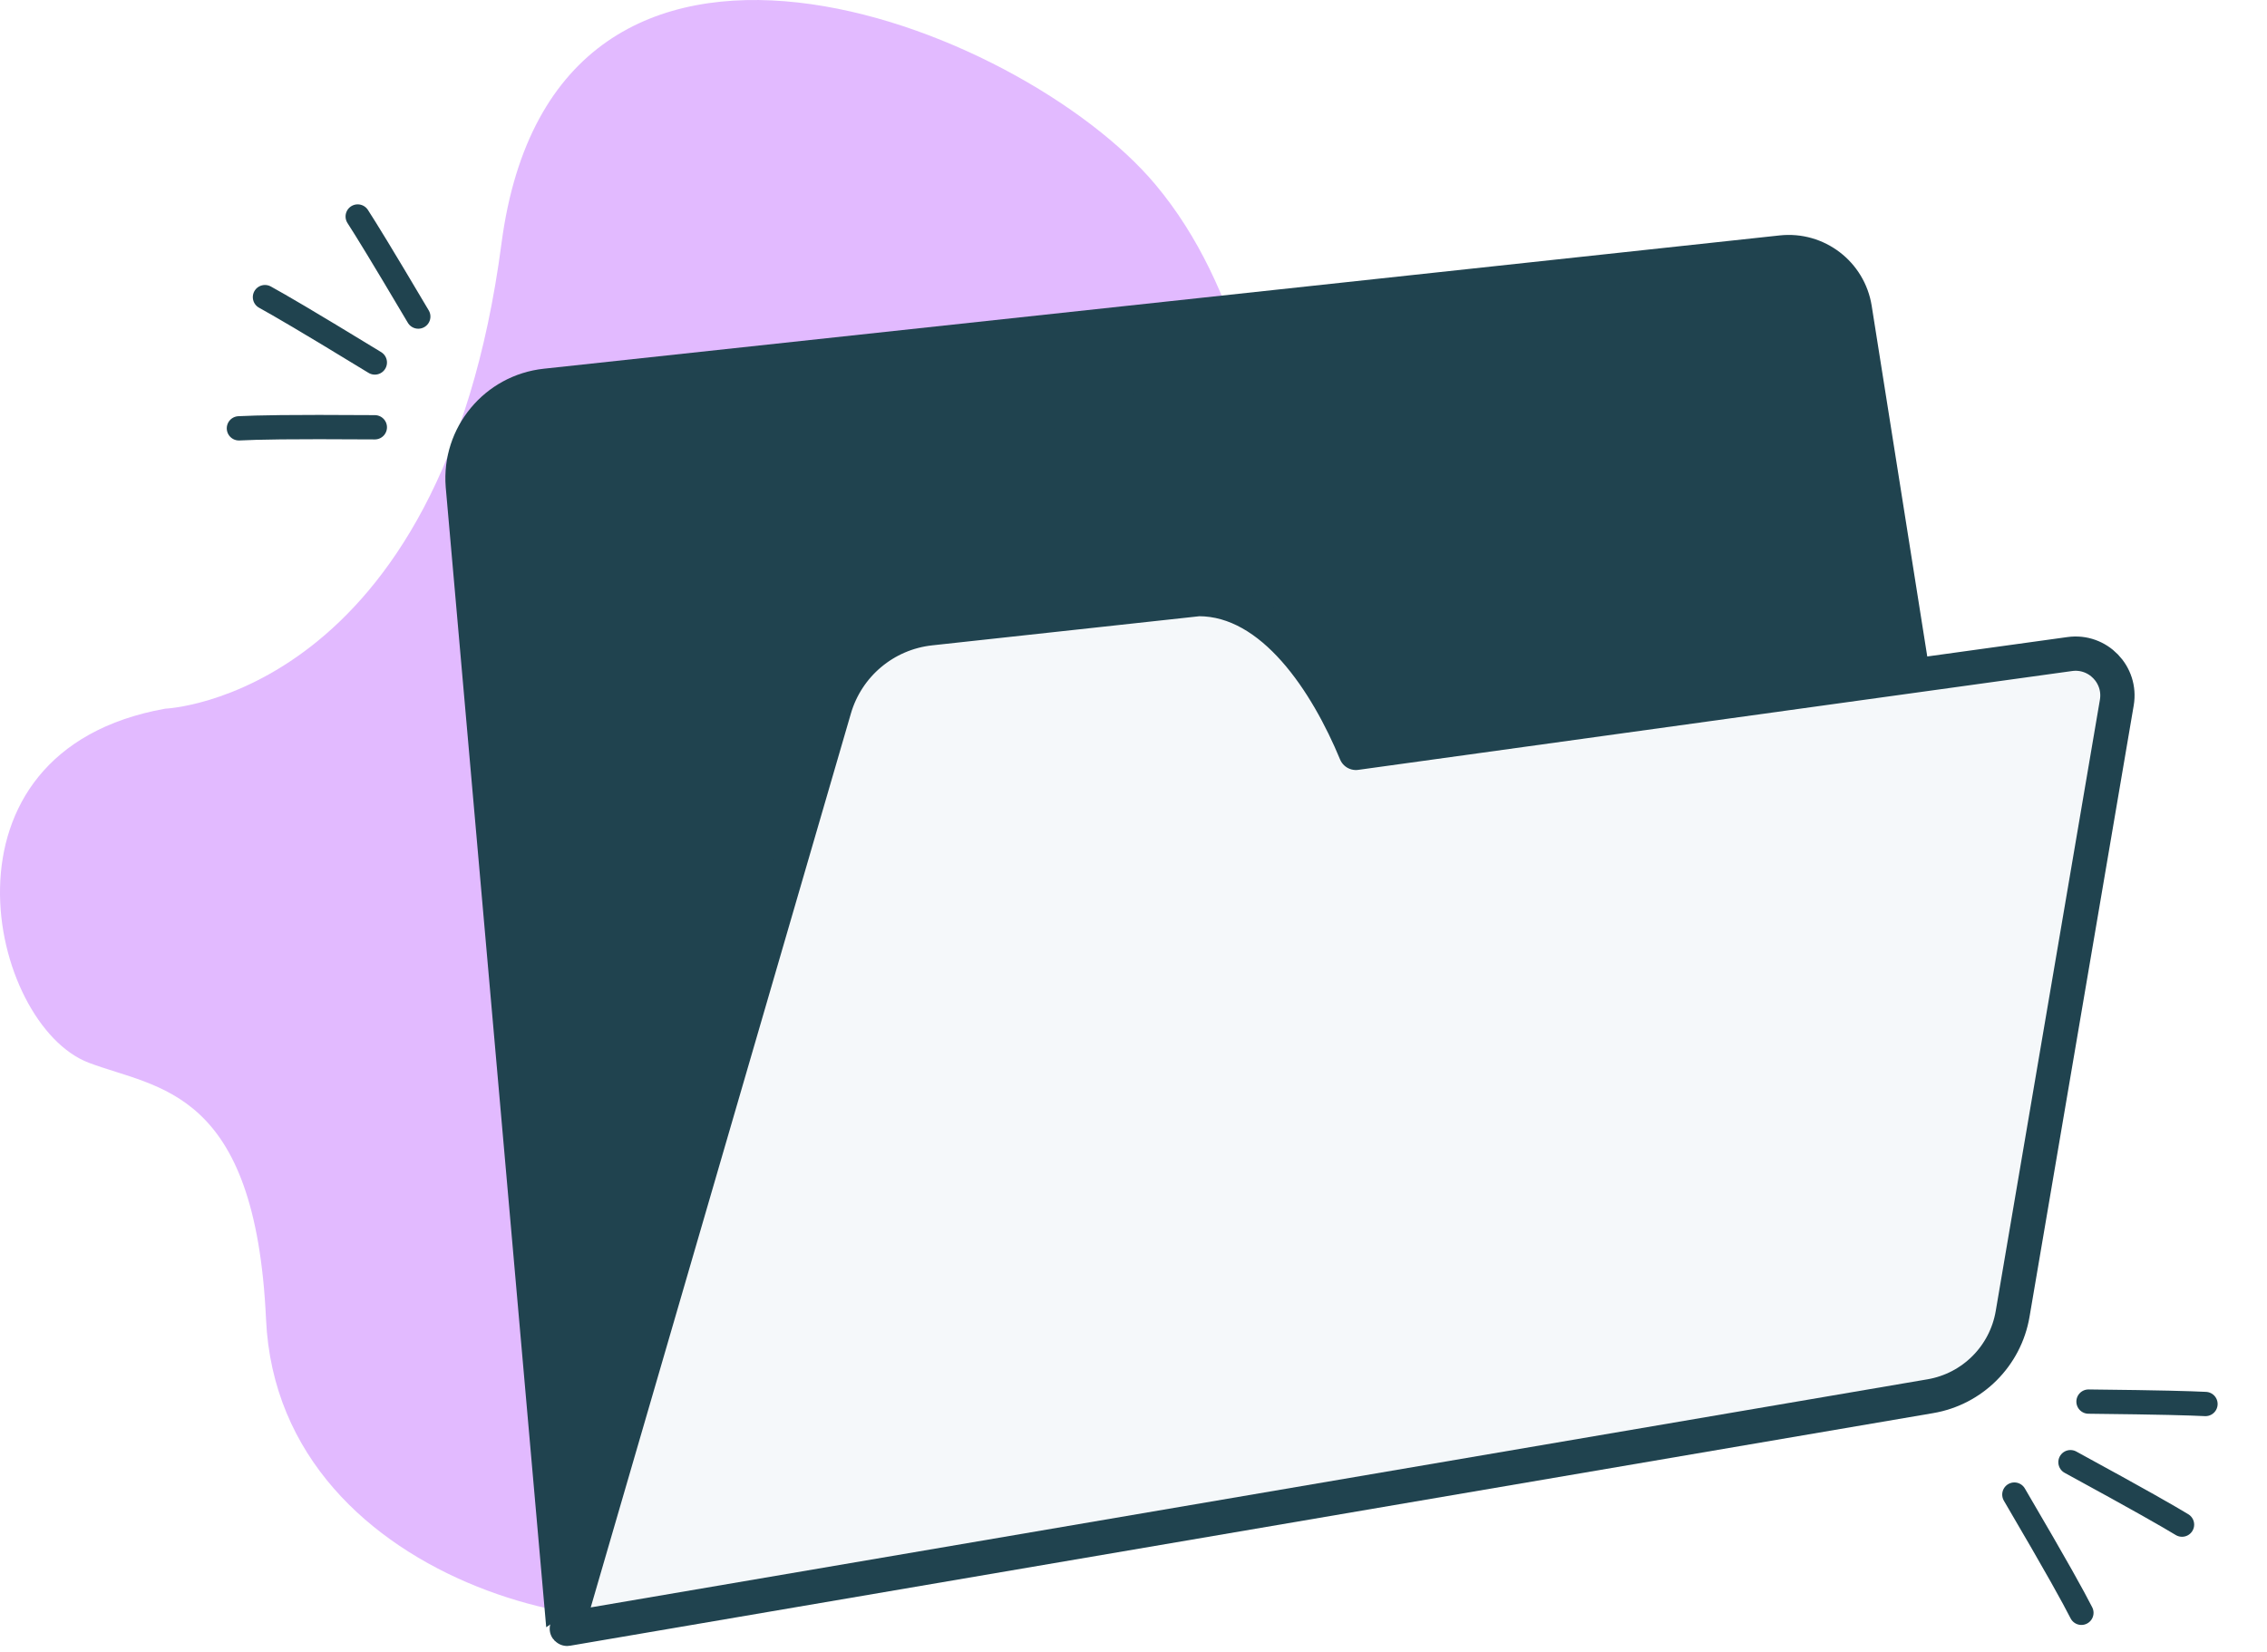
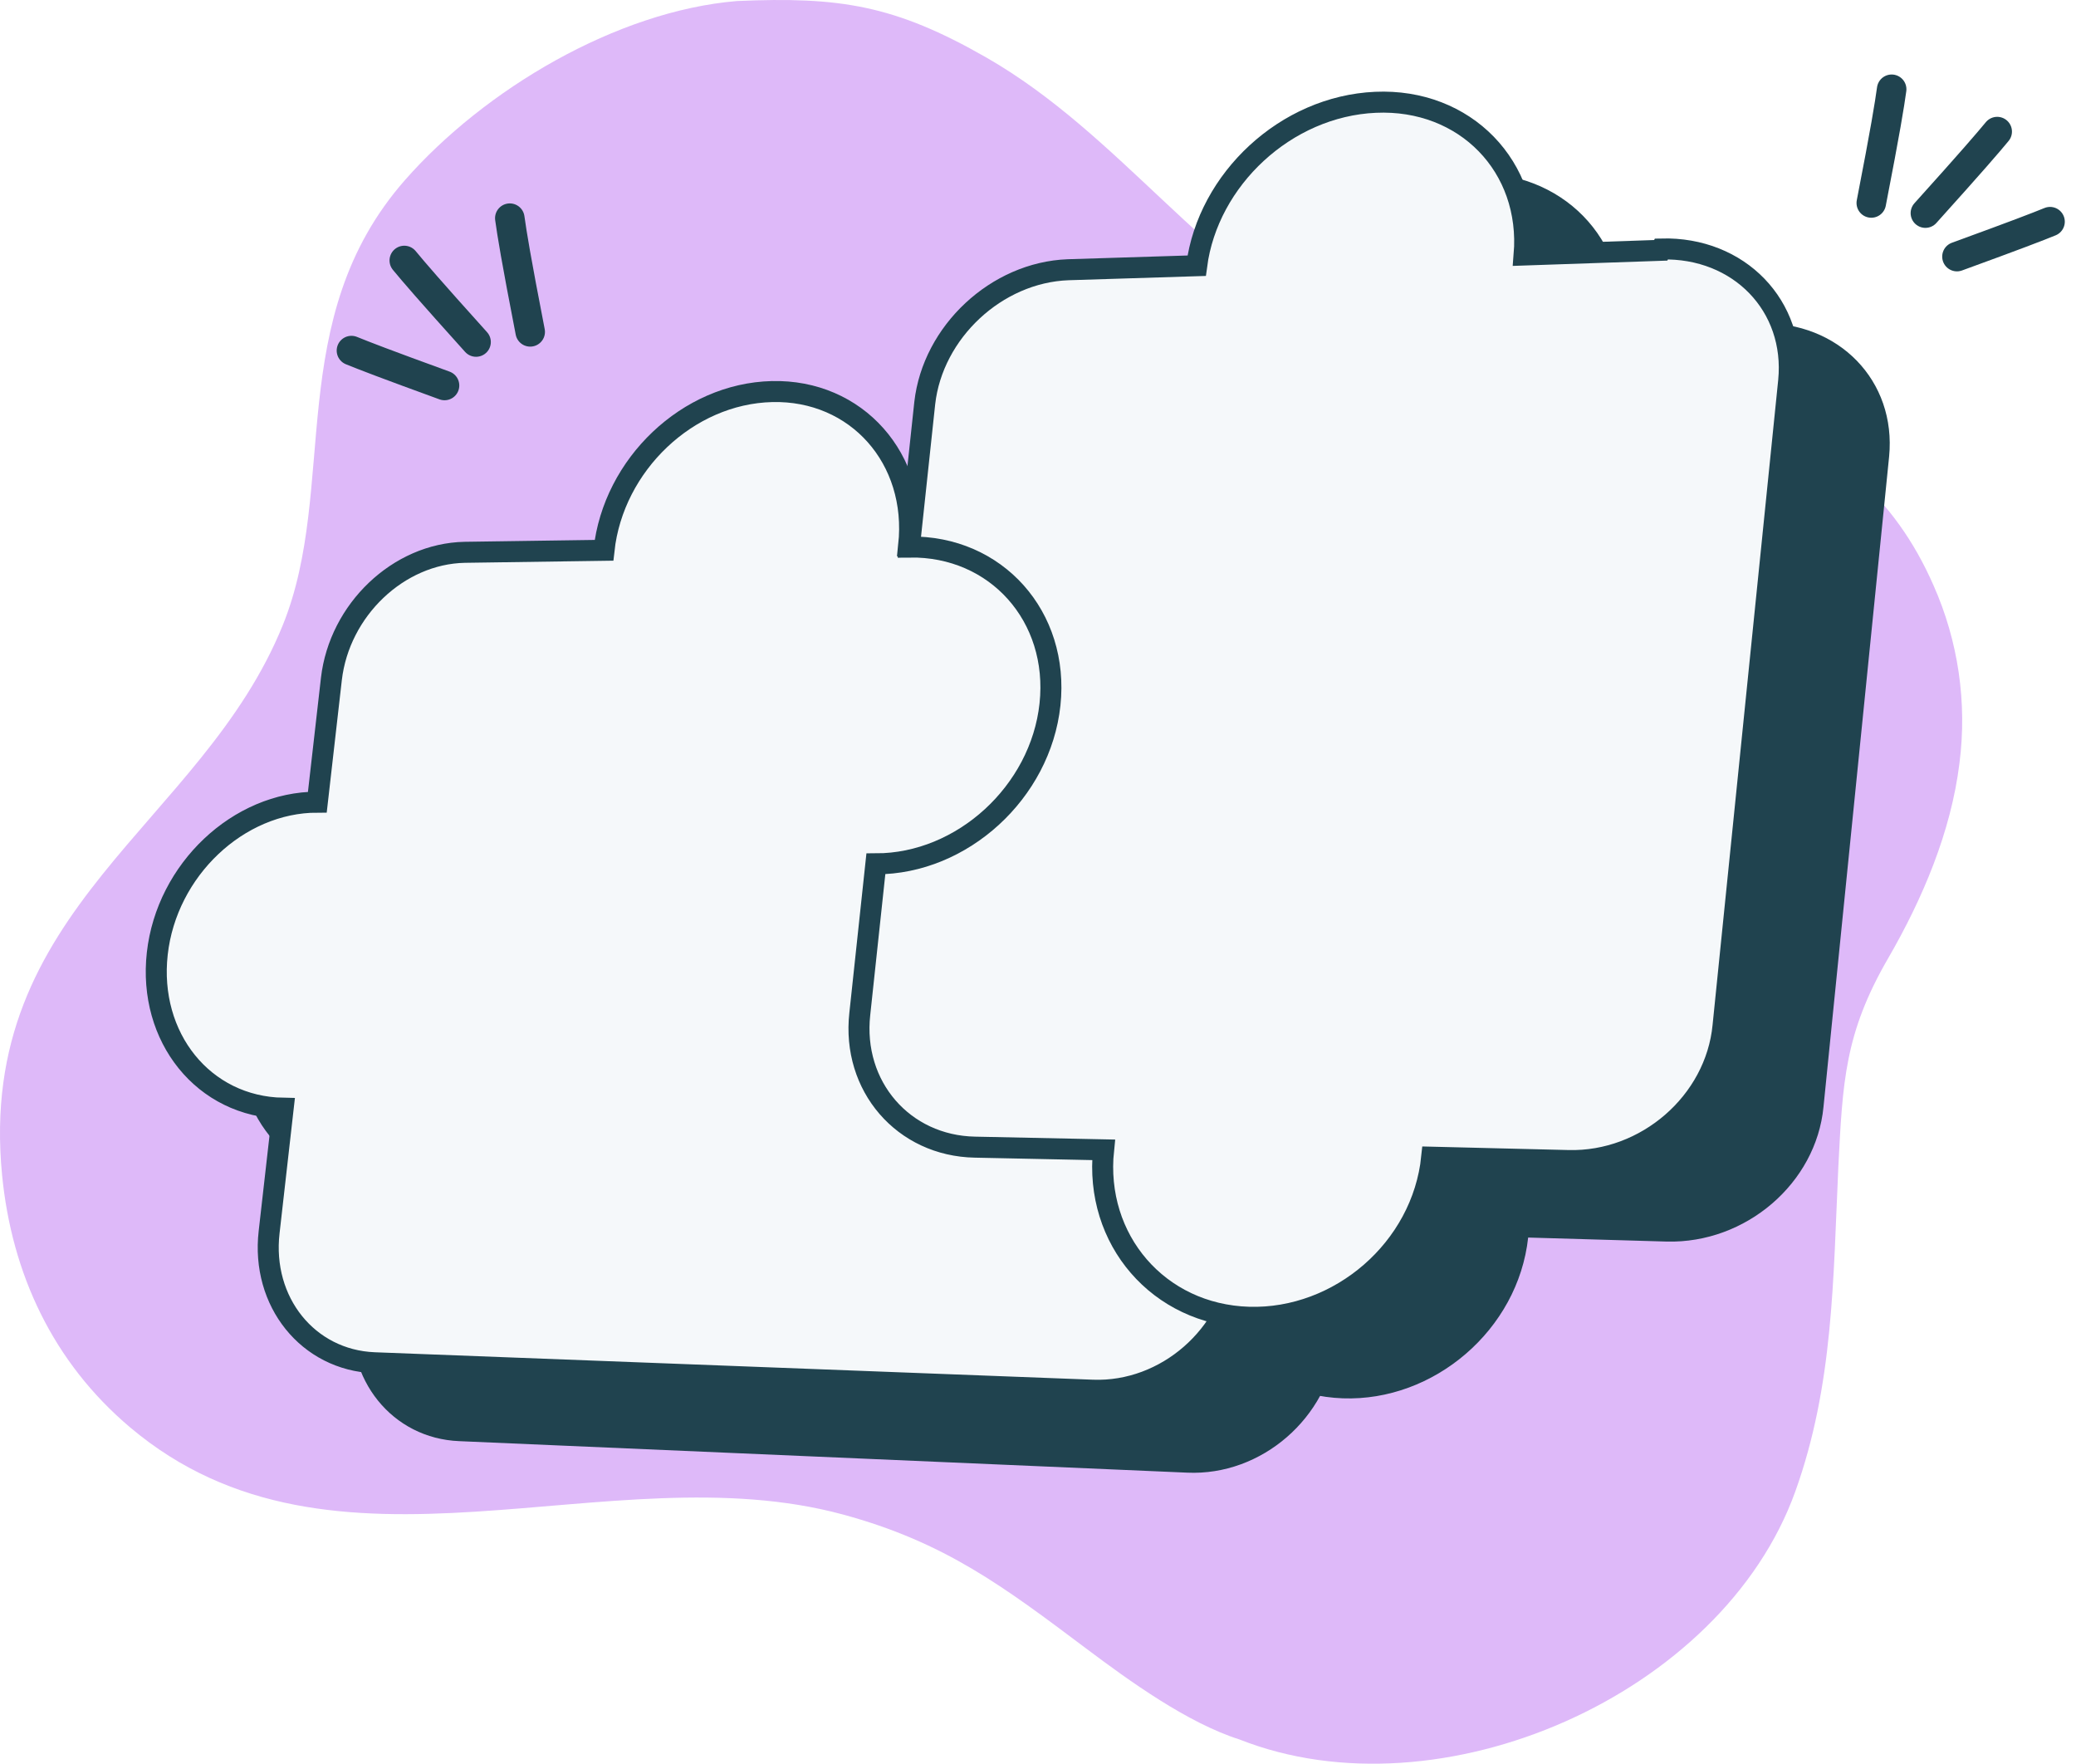
- <svg xmlns="http://www.w3.org/2000/svg" width="140" height="102" viewBox="0 0 140 102" fill="none">
-   <path d="M10.208 43.769C10.208 43.769 27.279 43.086 30.969 15.039C34.245 -9.87 63.032 1.468 71.353 11.397C82.132 24.259 76.386 46.386 90.33 49.181C104.275 51.976 95.169 83.053 74.002 80.079C47.671 76.378 54.042 91.757 46.137 98.266C40.465 102.937 17.204 98.44 16.429 81.482C15.776 67.212 9.754 67.257 5.485 65.639C-0.672 63.306 -4.551 46.405 10.208 43.769Z" fill="#E2BAFF" class="background-splash" />
-   <path fill-rule="evenodd" clip-rule="evenodd" d="M33.732 100.504L27.525 30.081C27.236 26.406 29.922 23.168 33.585 22.773L109.906 14.54C112.655 14.243 115.155 16.156 115.588 18.889L119.147 41.352" fill="#20434F" />
-   <path fill-rule="evenodd" clip-rule="evenodd" d="M127.82 40.396C129.553 40.156 131.019 41.669 130.725 43.394L124.291 81.152C123.848 83.752 121.812 85.789 119.213 86.233L35.025 100.601C35.01 100.603 34.996 100.589 35.001 100.573L51.53 43.775C52.316 41.072 54.654 39.11 57.452 38.806L74.024 37L74.026 37C78.637 37.001 81.958 42.209 83.735 46.5L127.82 40.396Z" fill="#F5F8FA" stroke="#20434F" stroke-width="2.118" stroke-linecap="round" stroke-linejoin="round" />
-   <path d="M16.363 18.351C17.331 18.887 18.774 19.719 23.148 22.388M22.09 13.371C22.642 14.231 23.45 15.531 25.831 19.552M14.754 26.455C15.923 26.399 17.689 26.353 23.148 26.39" stroke="#20434F" stroke-width="1.5" stroke-linecap="round" stroke-linejoin="round" />
-   <path d="M64.69 33.048C64.586 32.609 64.535 32.165 64.531 31.721" stroke="#20434F" stroke-width="2.195" stroke-linecap="round" stroke-linejoin="round" />
-   <path d="M64.904 29.441C65.687 27.029 67.599 24.782 69.611 23.311C72.492 21.206 76.355 21.268 79.922 21.284C82.495 21.295 85.068 21.237 87.638 21.108C91.688 20.905 95.804 20.511 99.547 18.949C99.852 18.821 100.156 18.684 100.452 18.533" stroke="#20434F" stroke-width="2.195" stroke-linecap="round" stroke-linejoin="round" />
-   <path d="M101.445 17.936C101.808 17.675 102.141 17.377 102.426 17.029" stroke="#20434F" stroke-width="2.195" stroke-linecap="round" stroke-linejoin="round" />
-   <path d="M134.752 94.165C133.803 93.595 132.361 92.761 127.863 90.308M136.201 86.715C135.18 86.667 133.65 86.617 128.977 86.566M128.538 99.611C128.002 98.57 127.159 97.018 124.398 92.309" stroke="#20434F" stroke-width="1.5" stroke-linecap="round" stroke-linejoin="round" />
+ <svg xmlns="http://www.w3.org/2000/svg" width="93" height="79" viewBox="0 0 93 79" fill="none">
+   <path class="background-splash" d="M33.015 0.046C37.615 -0.153 40.074 0.222 44.185 2.576C50.167 6.002 54.058 12.11 60.252 15.169C65.73 17.875 72.396 16.066 78.01 18.316C82.014 19.911 84.851 22.203 86.612 26.209C87.725 28.709 88.128 31.466 87.78 34.179C87.403 37.265 86.12 40.272 84.579 42.933C82.628 46.301 82.547 48.484 82.353 52.275C82.12 57.281 82.14 62.035 80.423 66.812C77.152 75.914 64.52 81.469 55.526 77.914C53.201 77.175 50.614 75.308 48.662 73.843C44.952 71.058 42.316 69.072 37.758 67.837C27.234 64.985 14.974 71.659 5.823 63.93C2.366 61.01 0.526 57.046 0.094 52.64C-1.082 40.633 9.051 36.952 12.672 27.992C15.162 21.831 12.671 14.295 18.139 8.069C21.707 4.007 27.616 0.496 33.015 0.046Z" fill="#DEB9F9" />
+   <path d="M59.848 60.142L60.478 54.172C64.558 54.172 68.188 50.992 68.608 46.942C69.028 42.892 66.058 39.592 62.008 39.472L62.638 33.532C62.998 30.201 60.538 27.561 57.208 27.591L44.757 27.741C45.177 23.811 42.387 20.691 38.547 20.781C34.707 20.871 31.377 24.051 30.957 27.921L24.627 27.981C21.627 28.011 18.927 30.561 18.596 33.682L17.966 39.232C14.366 39.232 11.156 42.262 10.736 46.012C10.316 49.762 12.866 52.942 16.436 53.032L15.806 58.642C15.446 61.792 17.576 64.433 20.577 64.552L53.188 65.963C56.518 66.112 59.518 63.502 59.878 60.172L59.848 60.142Z" fill="#20434F" />
+   <path d="M78.868 14.511L72.658 14.691C72.988 10.701 69.958 7.611 65.878 7.761C61.798 7.911 58.288 11.181 57.778 15.111L51.928 15.291C48.687 15.381 45.777 18.081 45.447 21.291L44.757 27.802C48.717 27.772 51.568 30.982 51.147 34.942C50.727 38.902 47.187 42.112 43.227 42.082L42.507 48.832C42.147 52.102 44.487 54.803 47.727 54.892L53.547 55.042C53.127 59.093 56.068 62.483 60.148 62.633C64.228 62.783 68.008 59.573 68.458 55.432L74.668 55.612C78.208 55.703 81.358 53.002 81.688 49.582L84.628 20.451C84.958 17.061 82.378 14.391 78.838 14.481L78.868 14.511Z" fill="#20434F" />
+   <path d="M55.558 56.57L56.188 50.63C60.208 50.63 63.808 47.45 64.228 43.4C64.648 39.35 61.708 36.11 57.718 36.02L58.348 30.109C58.678 26.809 56.278 24.199 53.008 24.229L40.707 24.439C41.127 20.539 38.367 17.449 34.587 17.539C30.807 17.629 27.477 20.809 27.057 24.649L20.817 24.739C17.846 24.799 15.206 27.319 14.846 30.409L14.216 35.93C10.676 35.93 7.466 38.96 7.046 42.71C6.626 46.46 9.116 49.58 12.686 49.64L12.056 55.19C11.696 58.31 13.796 60.92 16.767 61.04L48.957 62.27C52.227 62.39 55.198 59.81 55.558 56.48V56.57Z" fill="#F5F8FA" stroke="#20434F" stroke-width="0.941" stroke-miterlimit="10" />
+   <path d="M74.398 11.212L68.278 11.422C68.608 7.462 65.638 4.402 61.618 4.582C57.598 4.762 54.117 8.032 53.608 11.902L47.847 12.082C44.637 12.202 41.787 14.872 41.427 18.052L40.737 24.502C44.637 24.442 47.457 27.622 47.037 31.553C46.617 35.483 43.107 38.693 39.237 38.693L38.517 45.413C38.157 48.653 40.467 51.323 43.677 51.383L49.437 51.503C49.017 55.523 51.898 58.883 55.948 59.003C59.998 59.123 63.718 55.943 64.138 51.833L70.258 51.983C73.738 52.073 76.858 49.373 77.188 45.953L80.128 17.062C80.458 13.702 77.908 11.062 74.428 11.152L74.398 11.212Z" fill="#F5F8FA" stroke="#20434F" stroke-width="0.941" stroke-miterlimit="10" />
+   <path d="M18.111 11.667C18.546 12.193 19.213 12.973 21.327 15.32M15.744 15.703C16.328 15.94 17.207 16.282 19.914 17.267M22.838 9.772C22.937 10.486 23.11 11.562 23.752 14.865" stroke="#20434F" stroke-width="1.322" stroke-linecap="round" stroke-linejoin="round" />
+   <path d="M89.47 5.894C89.035 6.419 88.367 7.199 86.253 9.546M91.837 9.929C91.253 10.166 90.373 10.508 87.667 11.494M84.742 3.998C84.643 4.713 84.471 5.788 83.829 9.092" stroke="#20434F" stroke-width="1.322" stroke-linecap="round" stroke-linejoin="round" />
</svg>
